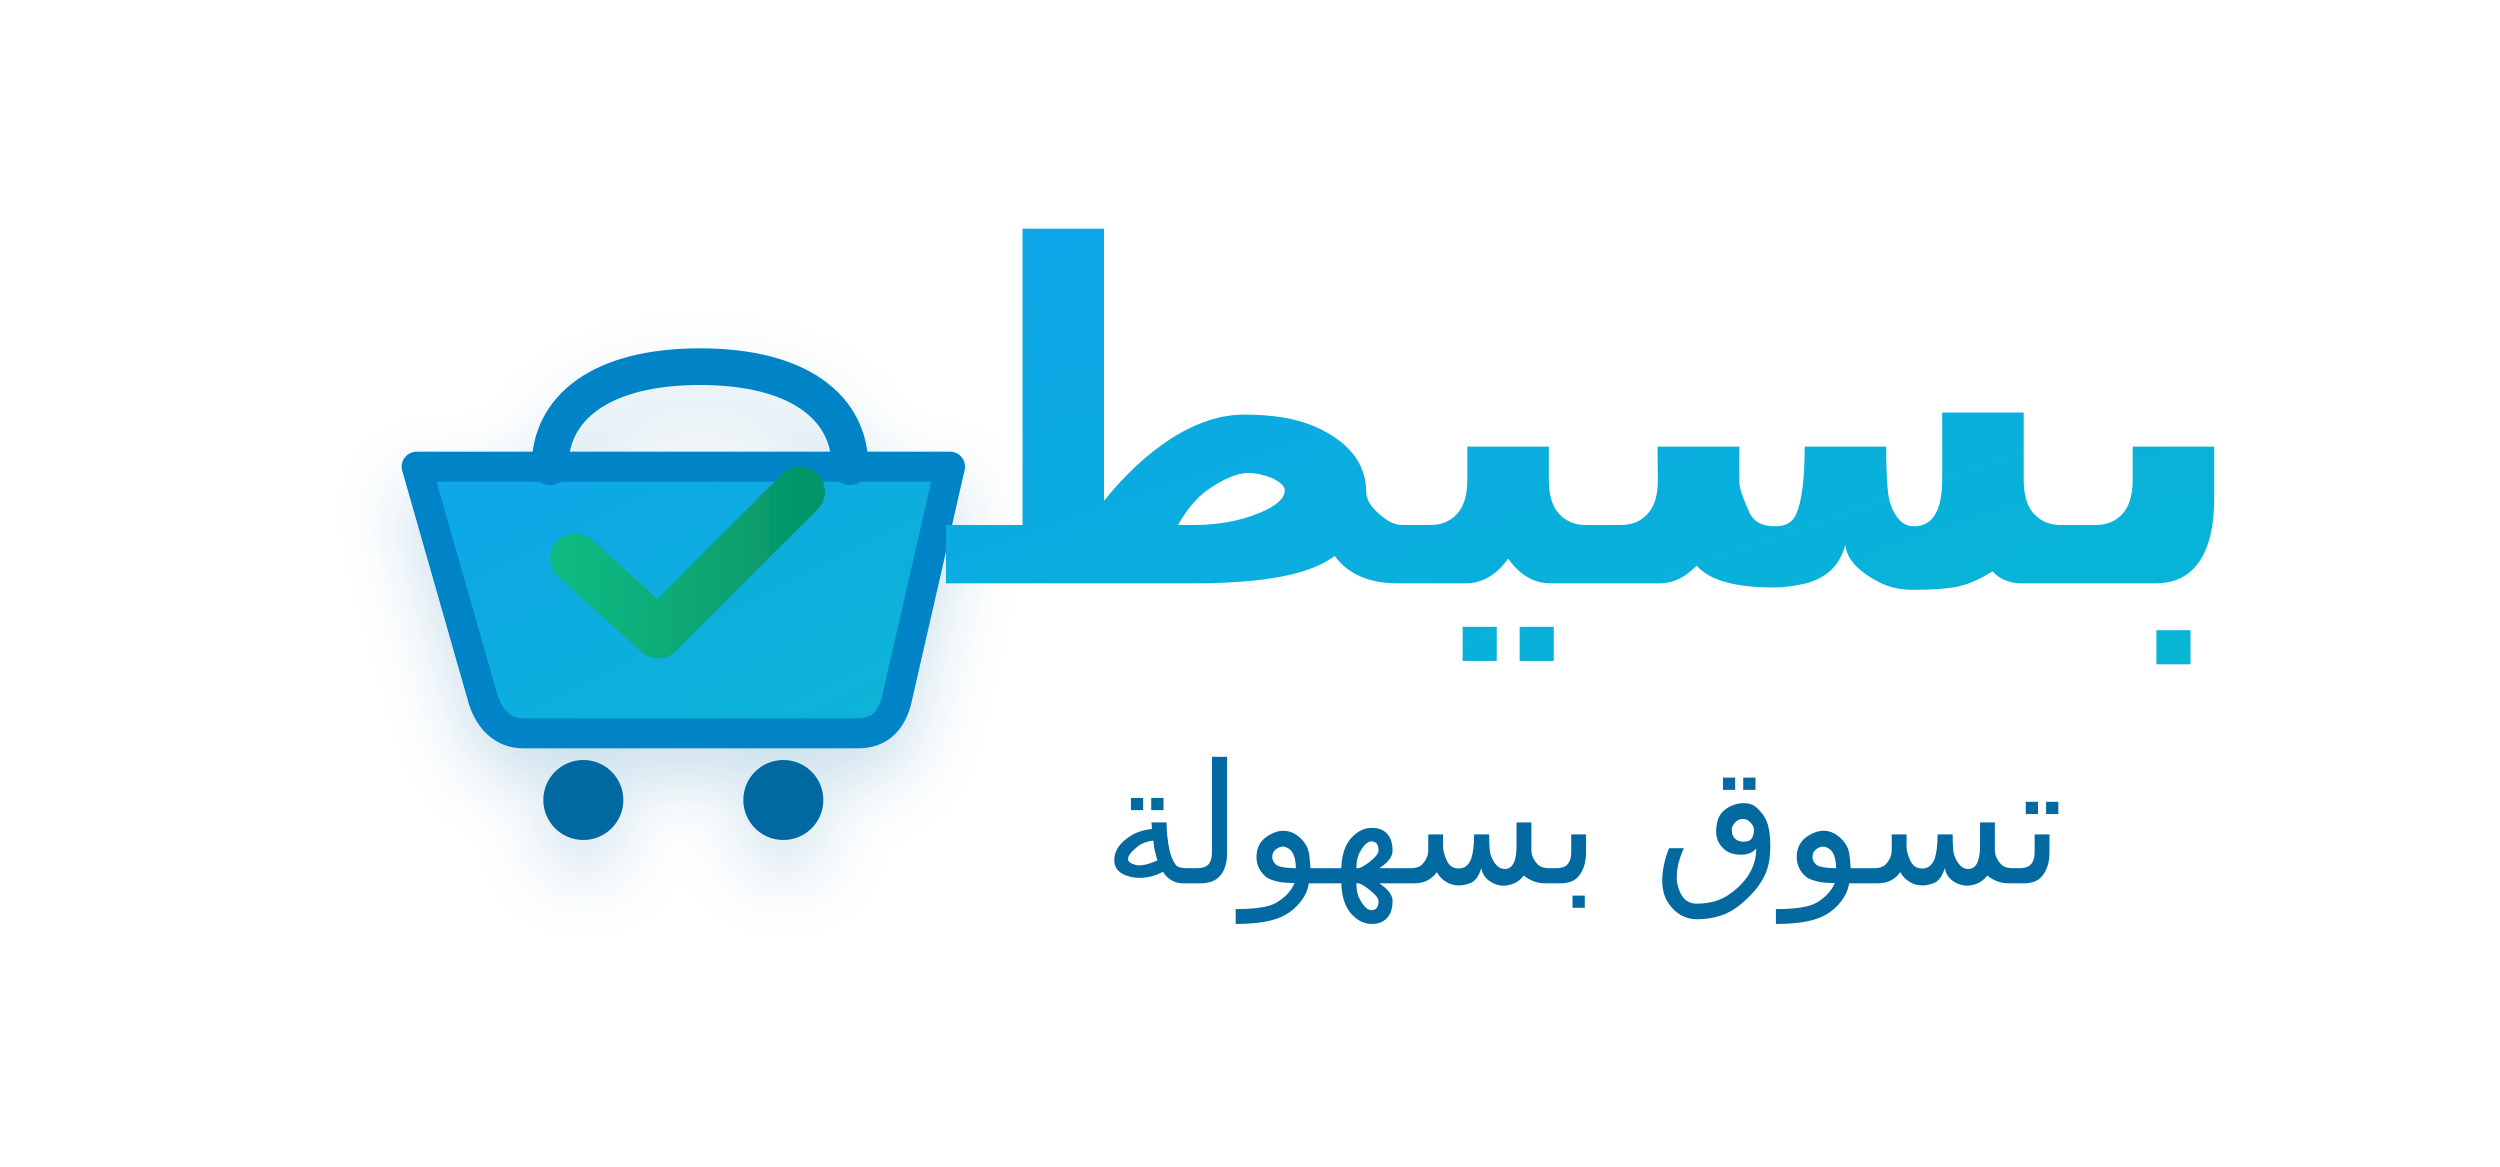
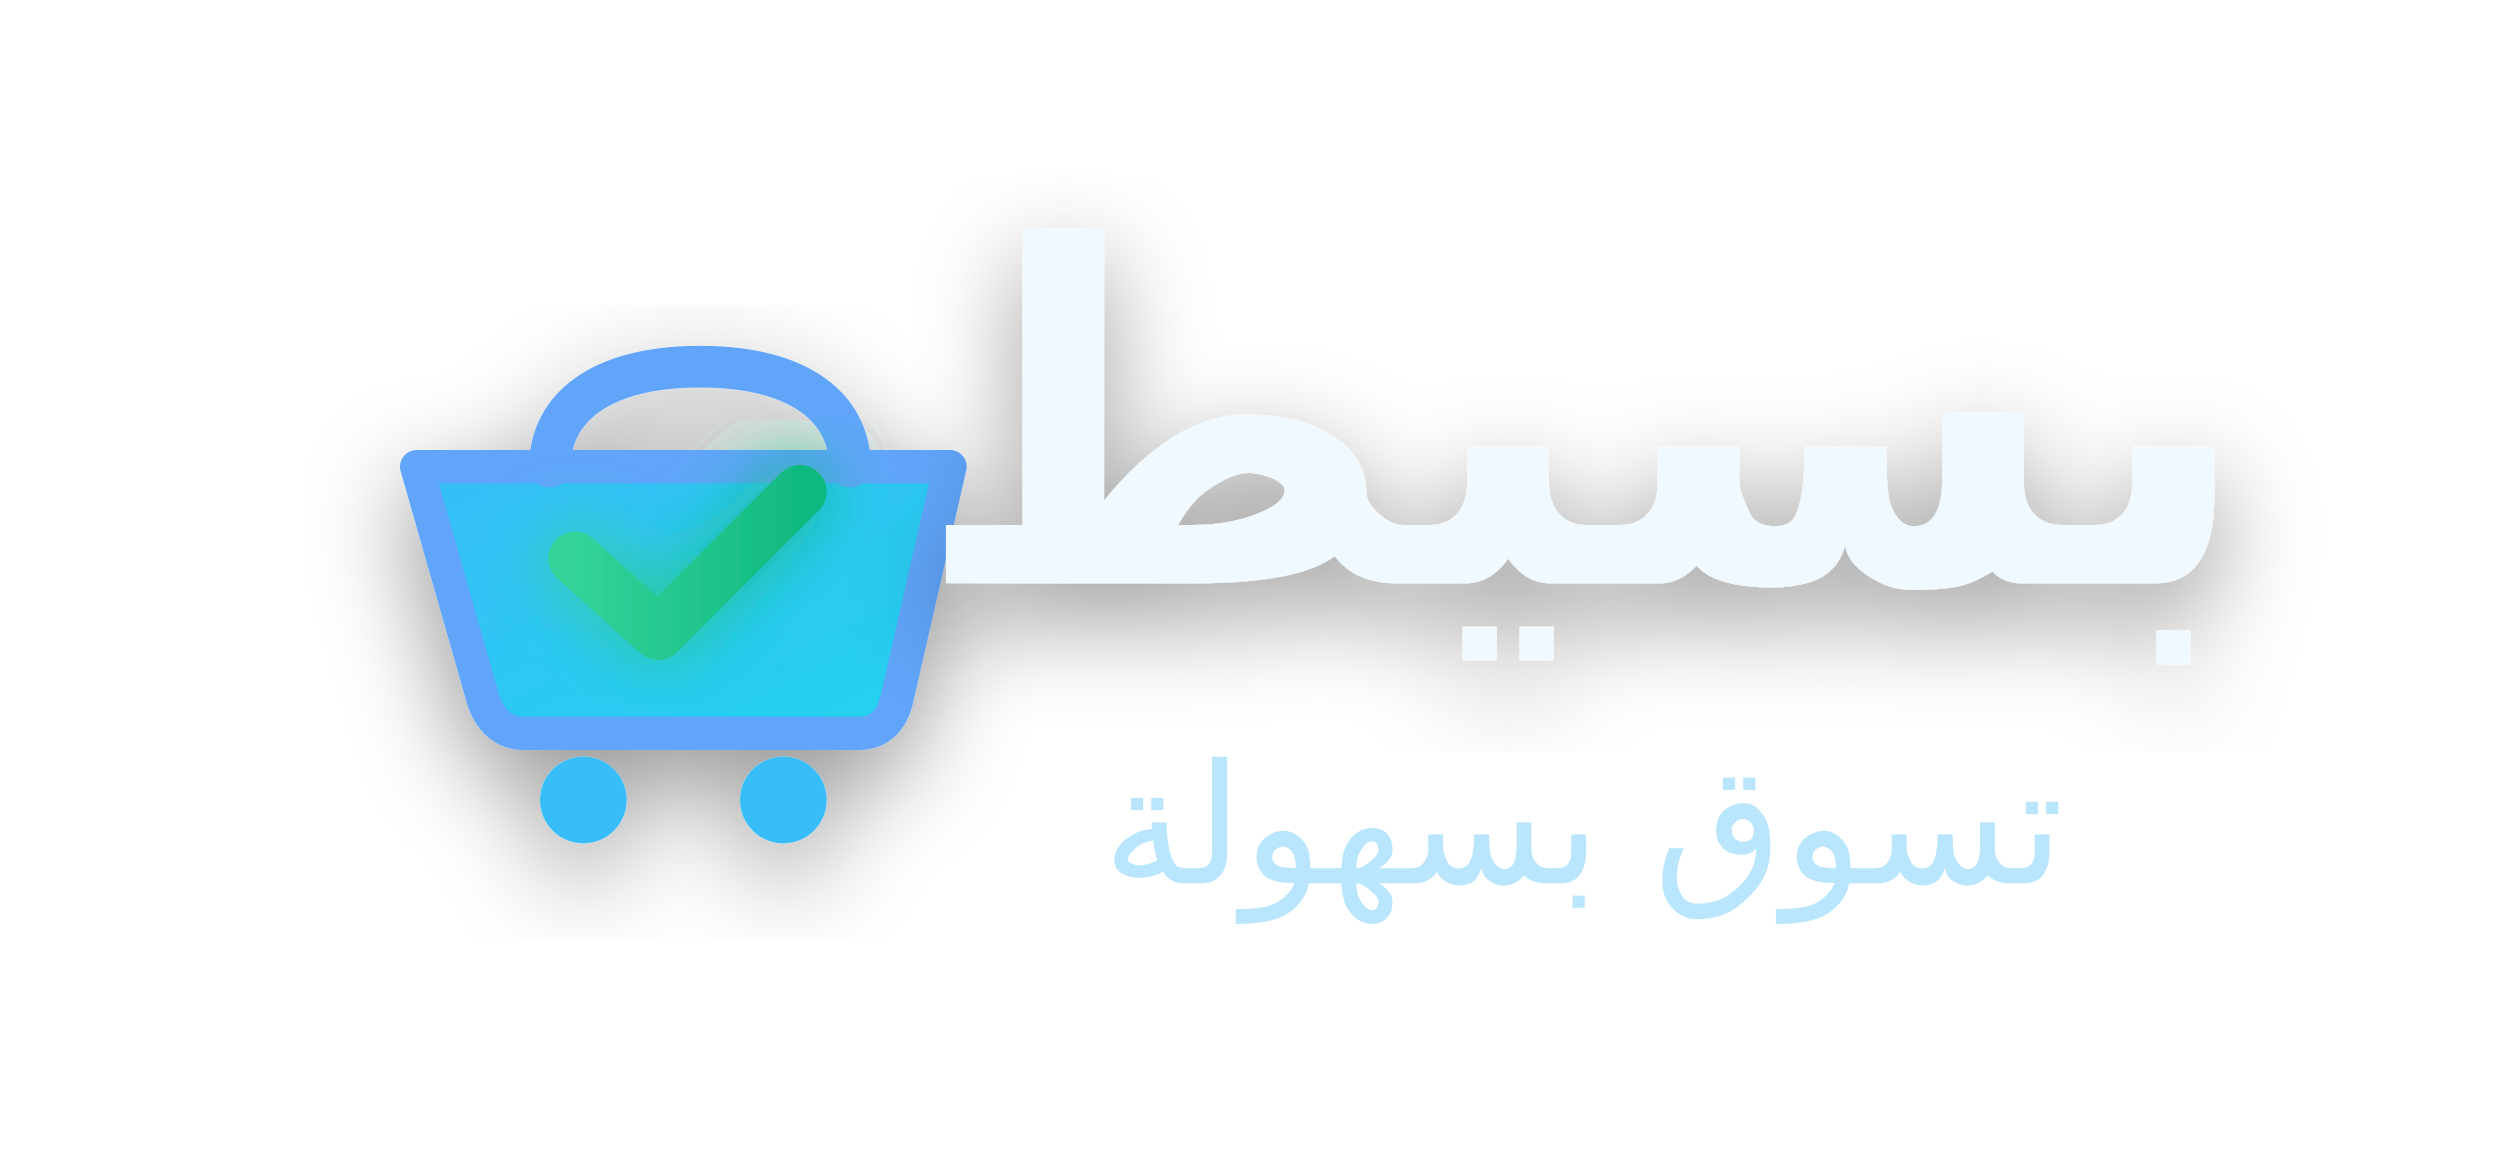
<svg xmlns="http://www.w3.org/2000/svg" width="150" height="70" viewBox="0 0 150 70" version="1.1">
  <defs>
-     <linearGradient id="gradient-primary-light" x1="0%" y1="0%" x2="100%" y2="100%">
-       <stop offset="0%" style="stop-color:#0EA5E9;stop-opacity:1" />
-       <stop offset="100%" style="stop-color:#06B6D4;stop-opacity:1" />
+     <linearGradient id="gradient-primary-dark" x1="0%" y1="0%" x2="100%" y2="100%">
+       <stop offset="0%" style="stop-color:#38BDF8;stop-opacity:1" />
+       <stop offset="100%" style="stop-color:#22D3EE;stop-opacity:1" />
    </linearGradient>
-     <linearGradient id="gradient-green-light" x1="0%" y1="0%" x2="100%" y2="0%">
-       <stop offset="0%" style="stop-color:#10B981;stop-opacity:1" />
-       <stop offset="100%" style="stop-color:#059669;stop-opacity:1" />
+     <linearGradient id="gradient-green-dark" x1="0%" y1="0%" x2="100%" y2="0%">
+       <stop offset="0%" style="stop-color:#34D399;stop-opacity:1" />
+       <stop offset="100%" style="stop-color:#10B981;stop-opacity:1" />
    </linearGradient>
-     <filter id="shadow-light" x="-20%" y="-20%" width="140%" height="140%">
-       <feDropShadow dx="0" dy="2" stdDeviation="2" flood-color="#0369A1" flood-opacity="0.2" />
+     <filter id="shadow-dark" x="-20%" y="-20%" width="140%" height="140%">
+       <feDropShadow dx="0" dy="2" stdDeviation="3" flood-color="#000000" flood-opacity="0.4" />
+     </filter>
+     <filter id="glow" x="-50%" y="-50%" width="200%" height="200%">
+       <feGaussianBlur stdDeviation="2" result="coloredBlur" />
+       <feMerge>
+         <feMergeNode in="coloredBlur" />
+         <feMergeNode in="SourceGraphic" />
+       </feMerge>
    </filter>
  </defs>
-   <g transform="translate(15, 10)" filter="url(#shadow-light)">
-     <path d="M 10 18 L 14 32 C 14.4 33.2 15.2 34 16.4 34 H 36.5 C 37.8 34 38.5 33.2 38.8 32 L 42 18 Z" fill="url(#gradient-primary-light)" stroke="#0284C7" stroke-width="1.8" stroke-linejoin="round" />
-     <path d="M 18 18 C 18 14.5 21 12 27 12 C 33 12 36 14.5 36 18" fill="none" stroke="#0284C7" stroke-width="2.2" stroke-linecap="round" />
-     <path d="M 19.5 23.5 L 24.5 28 L 33 19.5" fill="none" stroke="url(#gradient-green-light)" stroke-width="3" stroke-linecap="round" stroke-linejoin="round" />
-     <circle cx="20" cy="38" r="2.4" fill="#0369A1" />
-     <circle cx="32" cy="38" r="2.4" fill="#0369A1" />
+   <g transform="translate(15, 10)" filter="url(#shadow-dark)">
+     <path d="M 10 18 L 14 32 C 14.4 33.2 15.2 34 16.4 34 H 36.5 C 37.8 34 38.5 33.2 38.8 32 L 42 18 Z" fill="url(#gradient-primary-dark)" stroke="#60A5FA" stroke-width="2" stroke-linejoin="round" />
+     <path d="M 18 18 C 18 14.5 21 12 27 12 C 33 12 36 14.5 36 18" fill="none" stroke="#60A5FA" stroke-width="2.5" stroke-linecap="round" />
+     <path d="M 19.5 23.5 L 24.5 28 L 33 19.5" fill="none" stroke="url(#gradient-green-dark)" stroke-width="3.2" stroke-linecap="round" stroke-linejoin="round" filter="url(#glow)" />
+     <circle cx="20" cy="38" r="2.6" fill="#38BDF8" />
+     <circle cx="32" cy="38" r="2.6" fill="#38BDF8" />
  </g>
-   <text x="95" y="35" font-family="Tajawal, Arial, sans-serif" font-size="28" font-weight="700" fill="url(#gradient-primary-light)" text-anchor="middle" direction="rtl">بسيط</text>
-   <text x="95" y="53" font-family="Tajawal, Arial, sans-serif" font-size="10" font-weight="400" fill="#0369A1" text-anchor="middle">تسوق بسهولة</text>
+   <text x="95" y="35" font-family="Tajawal, Arial, sans-serif" font-size="28" font-weight="700" fill="#F0F9FF" text-anchor="middle" direction="rtl" filter="url(#shadow-dark)">بسيط</text>
+   <text x="95" y="53" font-family="Tajawal, Arial, sans-serif" font-size="10" font-weight="400" fill="#BAE6FD" text-anchor="middle">تسوق بسهولة</text>
</svg>
